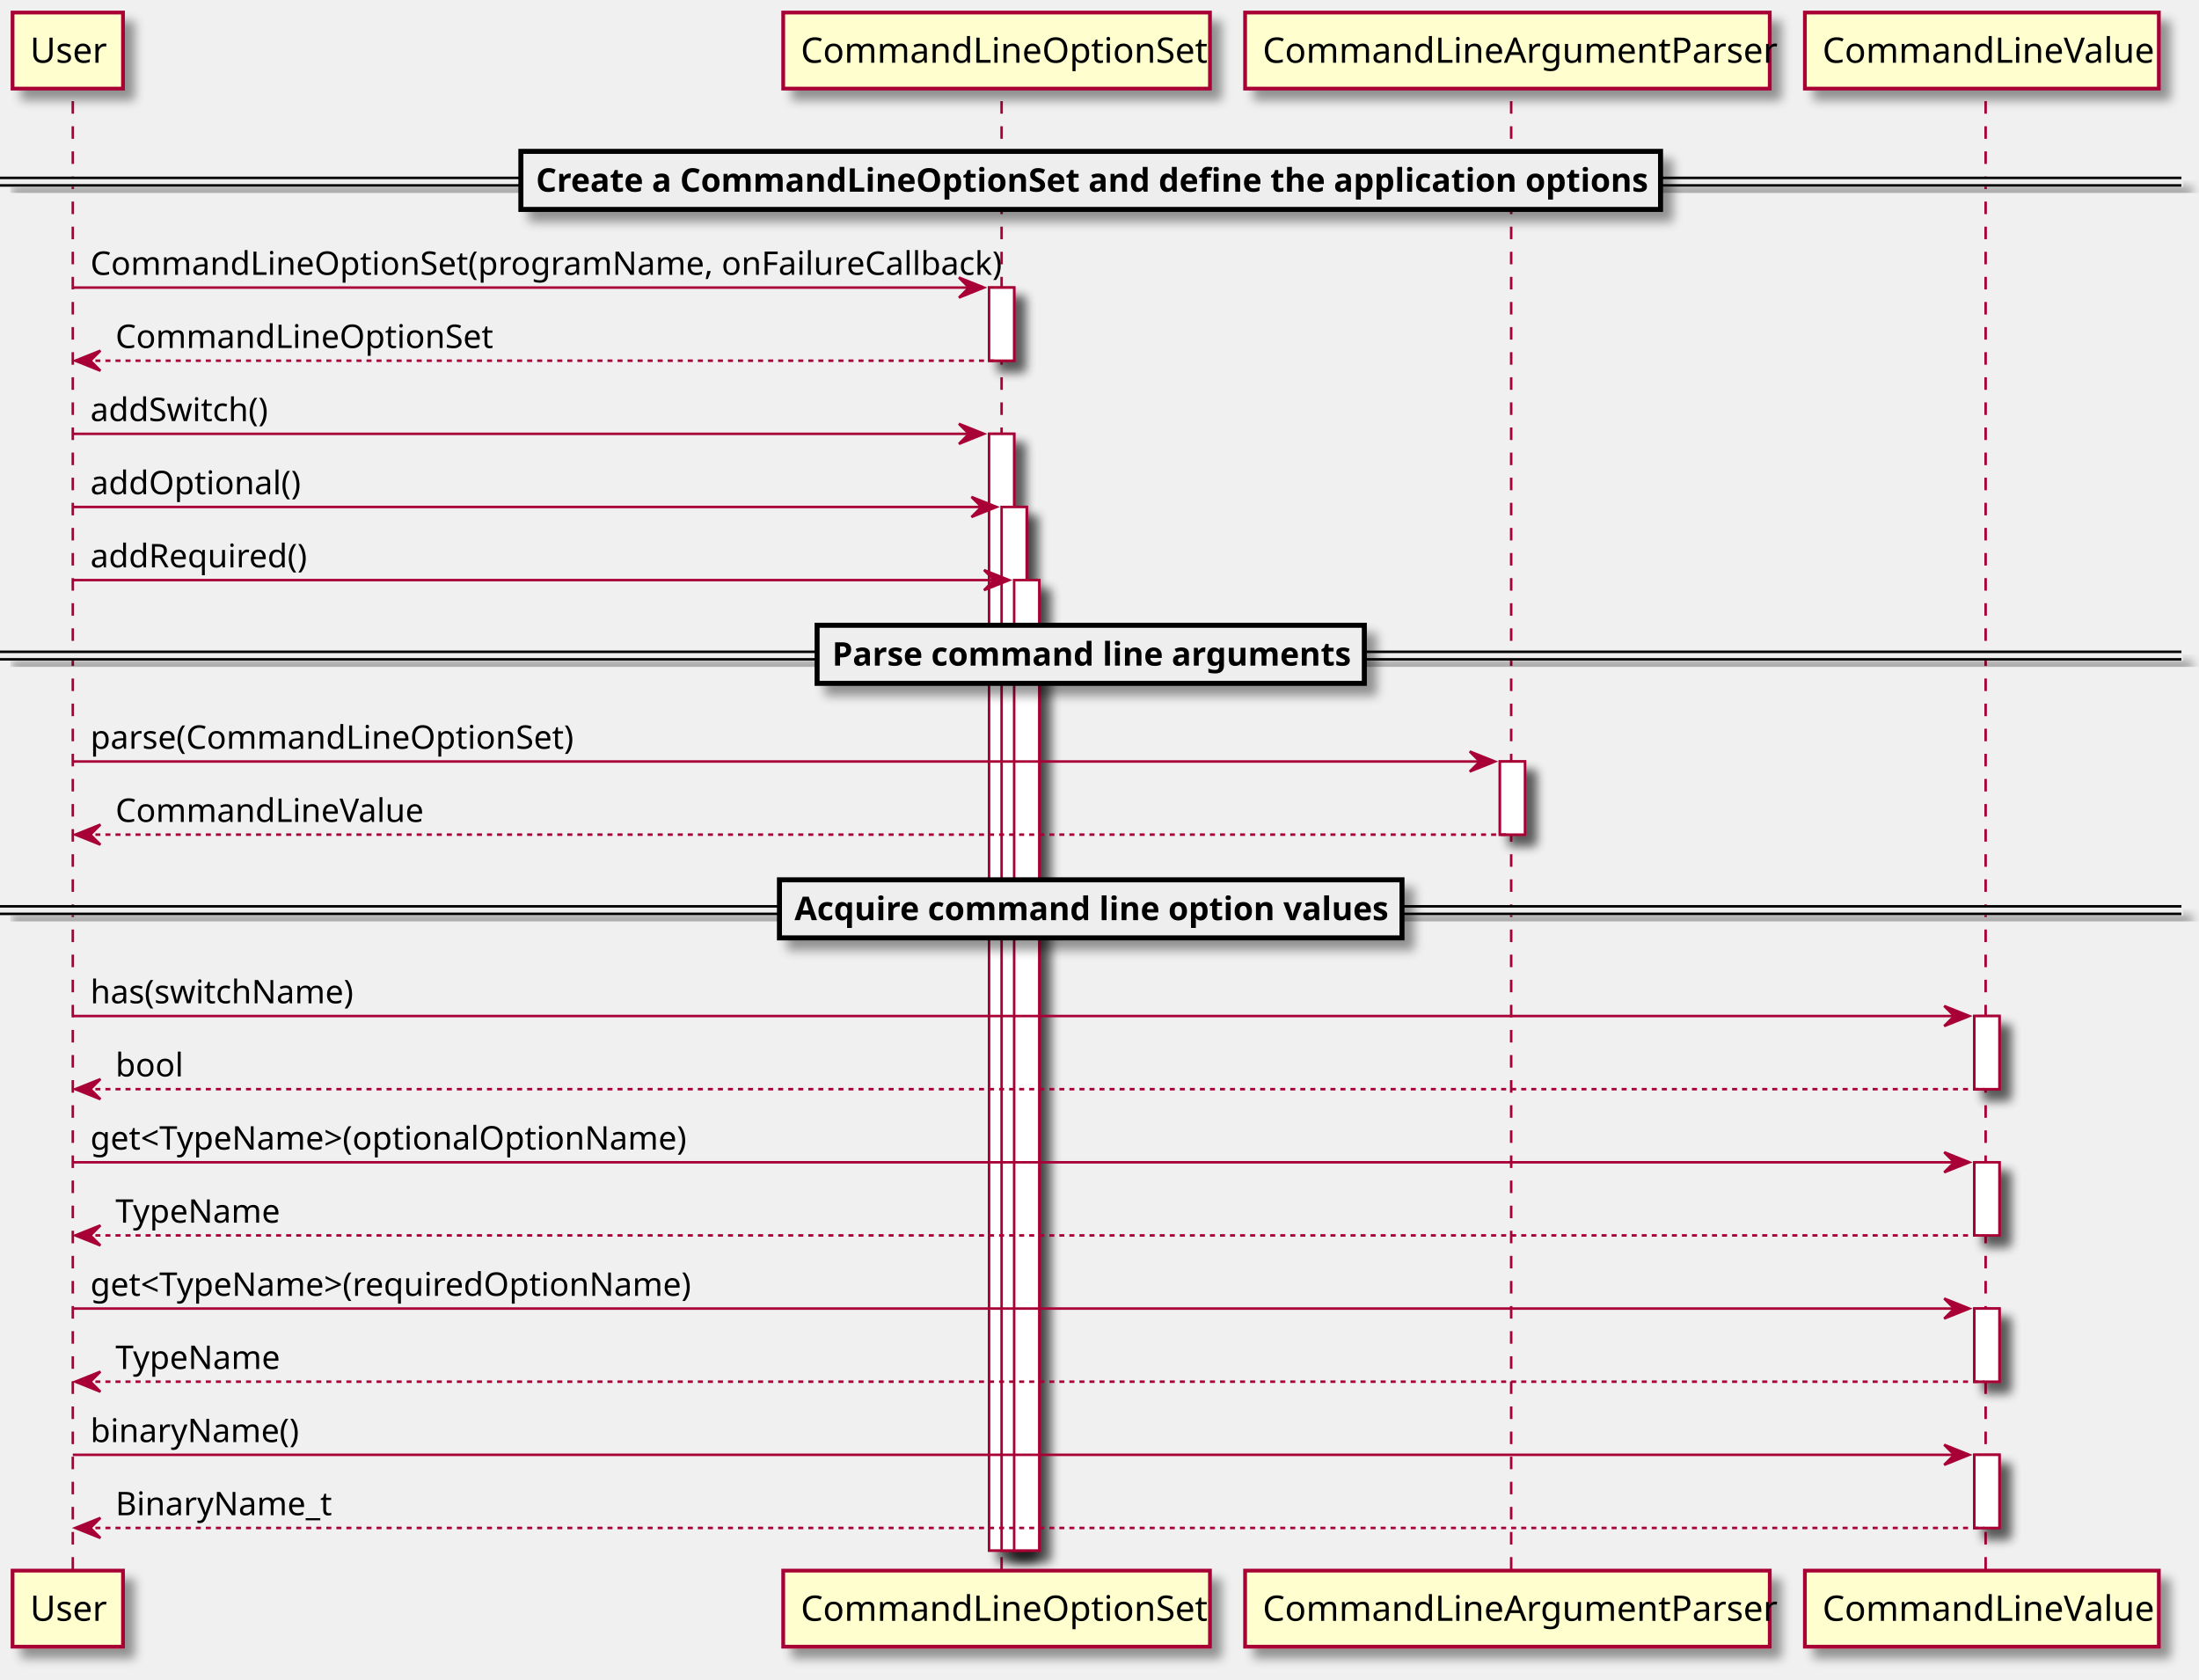
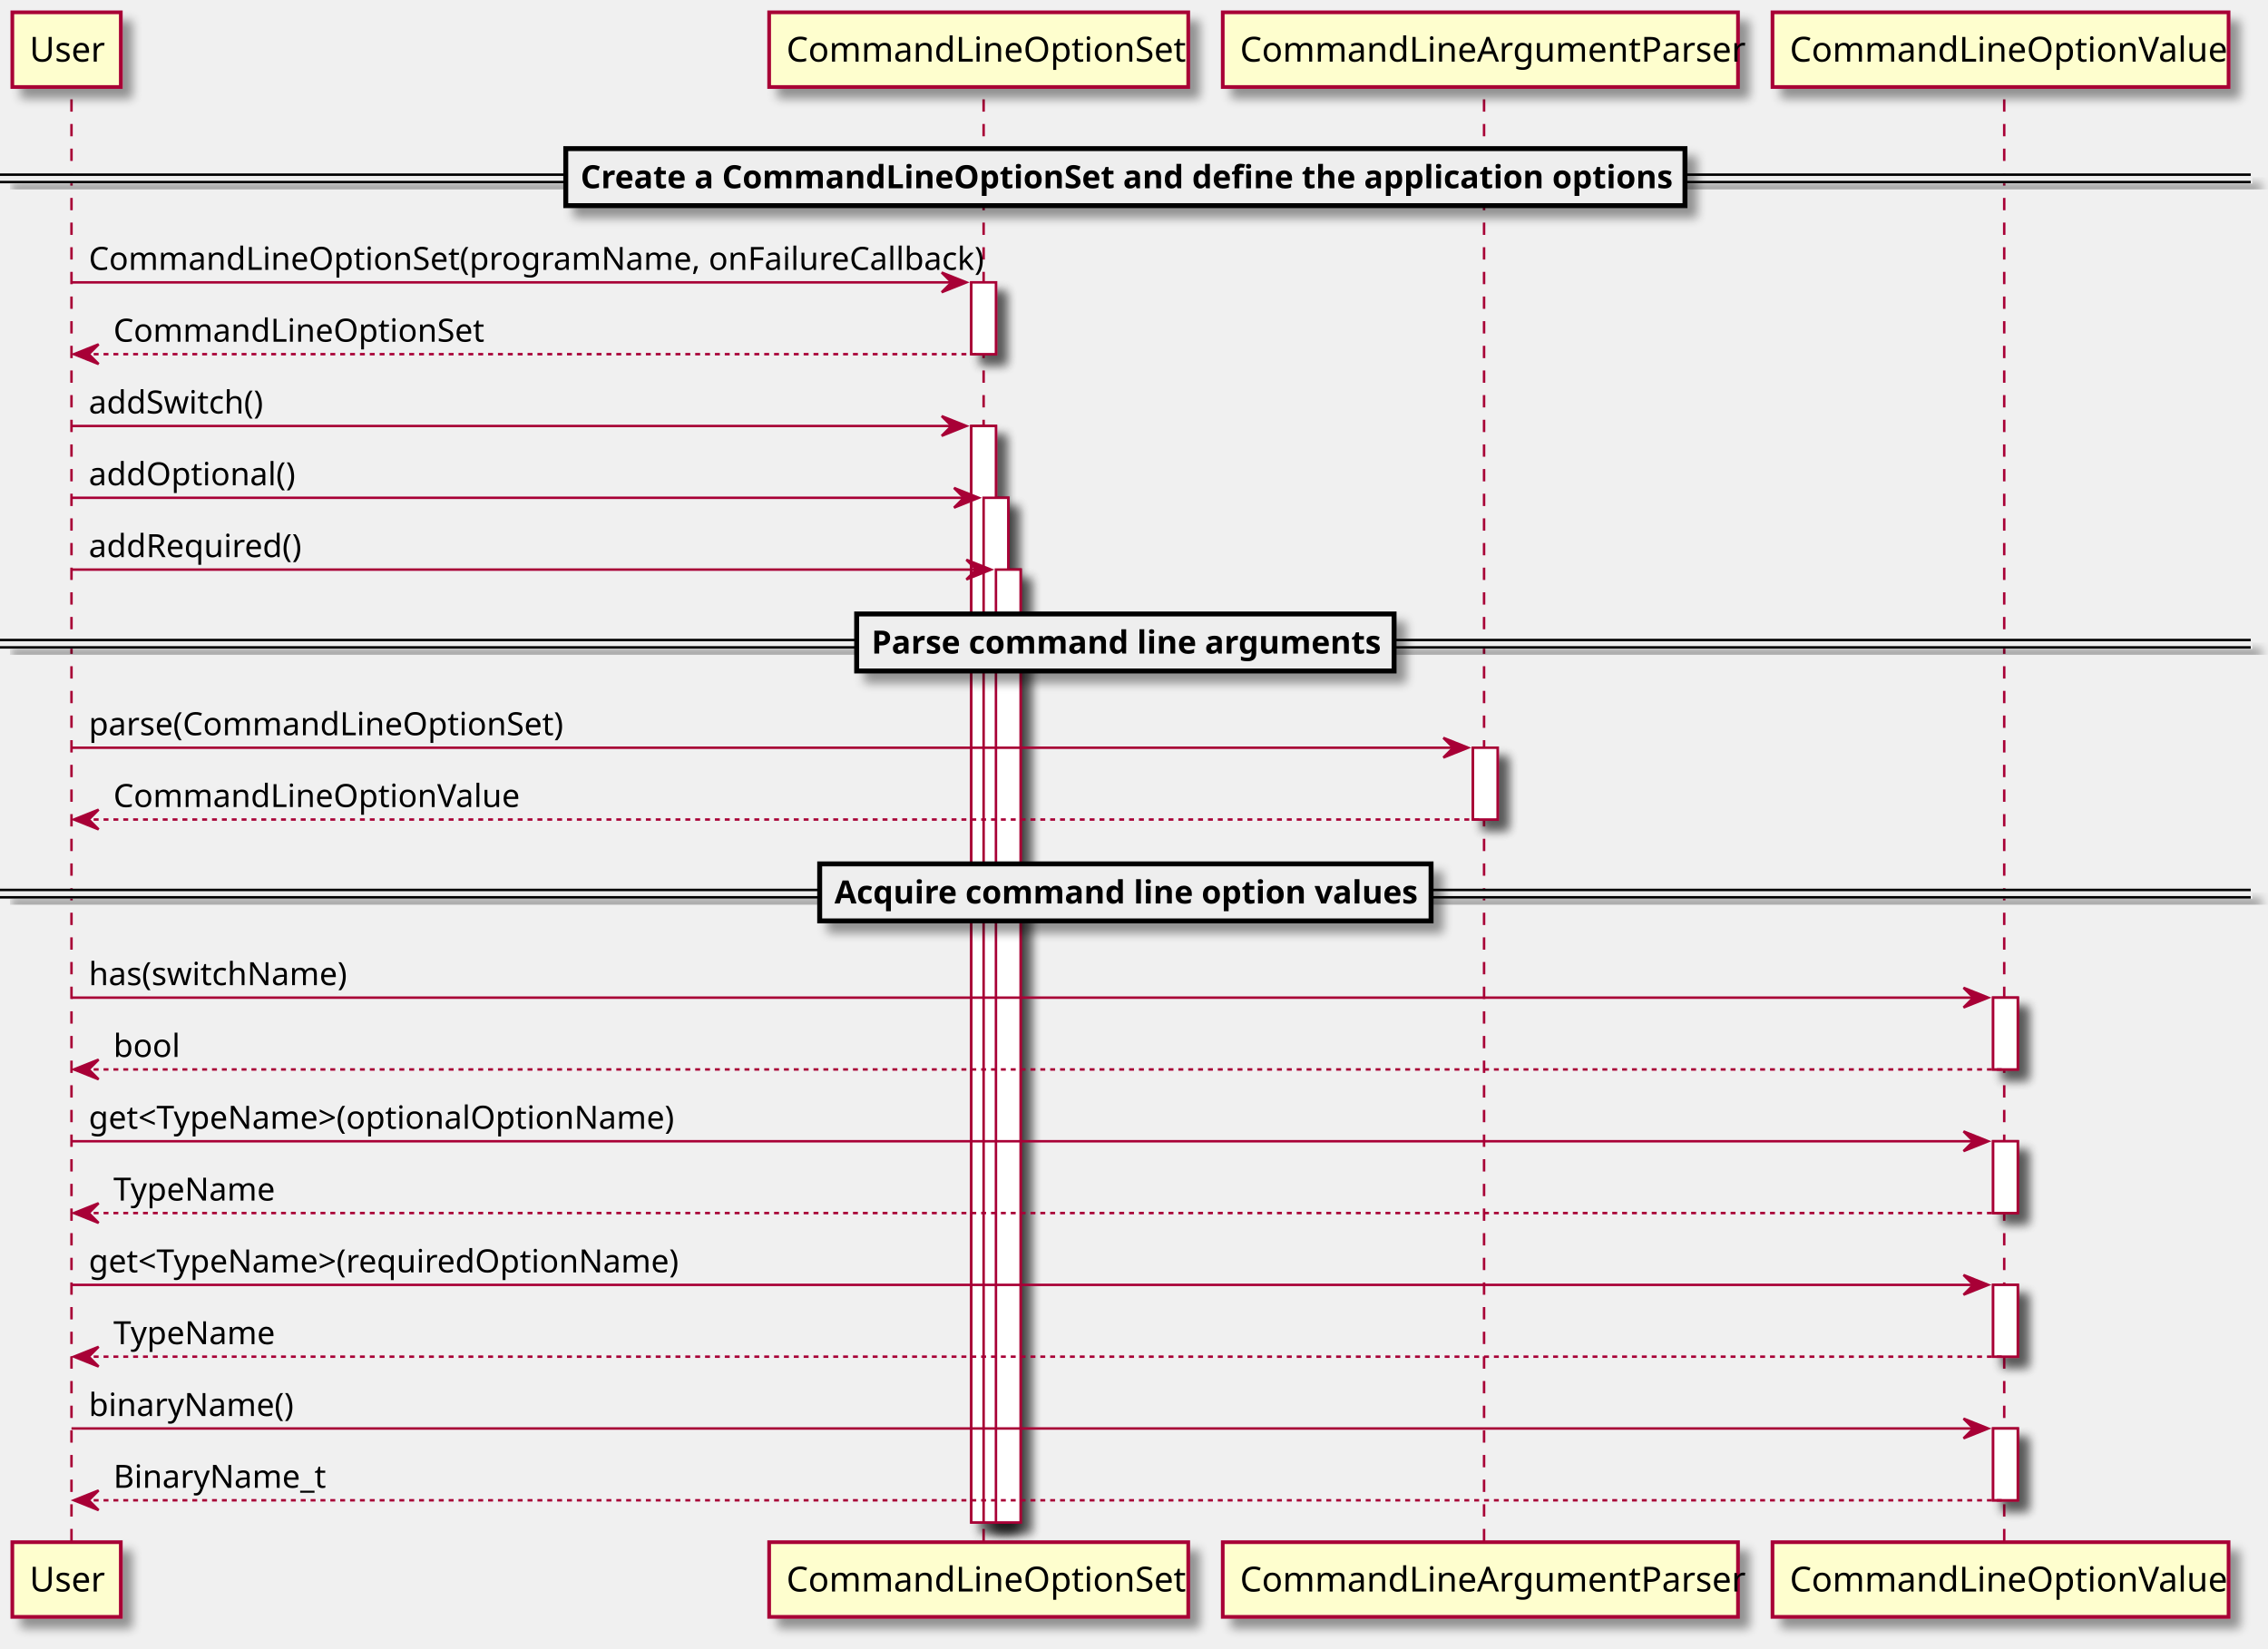
- <svg xmlns="http://www.w3.org/2000/svg" contentScriptType="application/ecmascript" contentStyleType="text/css" height="669px" preserveAspectRatio="none" style="width:876px;height:669px;background:#EEEBDC;" version="1.1" viewBox="0 0 876 669" width="876px" zoomAndPan="magnify">
+ <svg xmlns="http://www.w3.org/2000/svg" contentScriptType="application/ecmascript" contentStyleType="text/css" height="669px" preserveAspectRatio="none" style="width:920px;height:669px;background:#EEEBDC;" version="1.1" viewBox="0 0 920 669" width="920px" zoomAndPan="magnify">
  <defs>
-     <filter height="300%" id="f10pzrlsltgexi" width="300%" x="-1" y="-1">
+     <filter height="300%" id="f2p0q38jthdjz" width="300%" x="-1" y="-1">
      <feGaussianBlur result="blurOut" stdDeviation="2.0" />
      <feColorMatrix in="blurOut" result="blurOut2" type="matrix" values="0 0 0 0 0 0 0 0 0 0 0 0 0 0 0 0 0 0 .4 0" />
      <feOffset dx="4.0" dy="4.0" in="blurOut2" result="blurOut3" />
      <feBlend in="SourceGraphic" in2="blurOut3" mode="normal" />
    </filter>
  </defs>
  <g>
-     <rect fill="#FFFFFF" filter="url(#f10pzrlsltgexi)" height="29.133" style="stroke:#A80036;stroke-width:1.0;" width="10" x="394" y="114.562" />
-     <rect fill="#FFFFFF" filter="url(#f10pzrlsltgexi)" height="444.859" style="stroke:#A80036;stroke-width:1.0;" width="10" x="394" y="172.828" />
-     <rect fill="#FFFFFF" filter="url(#f10pzrlsltgexi)" height="415.727" style="stroke:#A80036;stroke-width:1.0;" width="10" x="399" y="201.961" />
-     <rect fill="#FFFFFF" filter="url(#f10pzrlsltgexi)" height="386.594" style="stroke:#A80036;stroke-width:1.0;" width="10" x="404" y="231.094" />
-     <rect fill="#FFFFFF" filter="url(#f10pzrlsltgexi)" height="29.133" style="stroke:#A80036;stroke-width:1.0;" width="10" x="597.5" y="303.359" />
-     <rect fill="#FFFFFF" filter="url(#f10pzrlsltgexi)" height="29.133" style="stroke:#A80036;stroke-width:1.0;" width="10" x="786.5" y="404.758" />
-     <rect fill="#FFFFFF" filter="url(#f10pzrlsltgexi)" height="29.133" style="stroke:#A80036;stroke-width:1.0;" width="10" x="786.5" y="463.023" />
-     <rect fill="#FFFFFF" filter="url(#f10pzrlsltgexi)" height="29.133" style="stroke:#A80036;stroke-width:1.0;" width="10" x="786.5" y="521.289" />
-     <rect fill="#FFFFFF" filter="url(#f10pzrlsltgexi)" height="29.133" style="stroke:#A80036;stroke-width:1.0;" width="10" x="786.5" y="579.555" />
+     <rect fill="#FFFFFF" filter="url(#f2p0q38jthdjz)" height="29.133" style="stroke:#A80036;stroke-width:1.0;" width="10" x="394" y="114.562" />
+     <rect fill="#FFFFFF" filter="url(#f2p0q38jthdjz)" height="444.859" style="stroke:#A80036;stroke-width:1.0;" width="10" x="394" y="172.828" />
+     <rect fill="#FFFFFF" filter="url(#f2p0q38jthdjz)" height="415.727" style="stroke:#A80036;stroke-width:1.0;" width="10" x="399" y="201.961" />
+     <rect fill="#FFFFFF" filter="url(#f2p0q38jthdjz)" height="386.594" style="stroke:#A80036;stroke-width:1.0;" width="10" x="404" y="231.094" />
+     <rect fill="#FFFFFF" filter="url(#f2p0q38jthdjz)" height="29.133" style="stroke:#A80036;stroke-width:1.0;" width="10" x="597.5" y="303.359" />
+     <rect fill="#FFFFFF" filter="url(#f2p0q38jthdjz)" height="29.133" style="stroke:#A80036;stroke-width:1.0;" width="10" x="808.5" y="404.758" />
+     <rect fill="#FFFFFF" filter="url(#f2p0q38jthdjz)" height="29.133" style="stroke:#A80036;stroke-width:1.0;" width="10" x="808.5" y="463.023" />
+     <rect fill="#FFFFFF" filter="url(#f2p0q38jthdjz)" height="29.133" style="stroke:#A80036;stroke-width:1.0;" width="10" x="808.5" y="521.289" />
+     <rect fill="#FFFFFF" filter="url(#f2p0q38jthdjz)" height="29.133" style="stroke:#A80036;stroke-width:1.0;" width="10" x="808.5" y="579.555" />
    <line style="stroke:#A80036;stroke-width:1.0;stroke-dasharray:5.0,5.0;" x1="29" x2="29" y1="40.297" y2="626.688" />
    <line style="stroke:#A80036;stroke-width:1.0;stroke-dasharray:5.0,5.0;" x1="399" x2="399" y1="40.297" y2="626.688" />
    <line style="stroke:#A80036;stroke-width:1.0;stroke-dasharray:5.0,5.0;" x1="602" x2="602" y1="40.297" y2="626.688" />
-     <line style="stroke:#A80036;stroke-width:1.0;stroke-dasharray:5.0,5.0;" x1="791" x2="791" y1="40.297" y2="626.688" />
-     <rect fill="#FEFECE" filter="url(#f10pzrlsltgexi)" height="30.297" style="stroke:#A80036;stroke-width:1.5;" width="44" x="5" y="5" />
+     <line style="stroke:#A80036;stroke-width:1.0;stroke-dasharray:5.0,5.0;" x1="813" x2="813" y1="40.297" y2="626.688" />
+     <rect fill="#FEFECE" filter="url(#f2p0q38jthdjz)" height="30.297" style="stroke:#A80036;stroke-width:1.5;" width="44" x="5" y="5" />
    <text fill="#000000" font-family="sans-serif" font-size="14" lengthAdjust="spacing" textLength="30" x="12" y="24.995">User</text>
-     <rect fill="#FEFECE" filter="url(#f10pzrlsltgexi)" height="30.297" style="stroke:#A80036;stroke-width:1.5;" width="44" x="5" y="625.688" />
+     <rect fill="#FEFECE" filter="url(#f2p0q38jthdjz)" height="30.297" style="stroke:#A80036;stroke-width:1.5;" width="44" x="5" y="625.688" />
    <text fill="#000000" font-family="sans-serif" font-size="14" lengthAdjust="spacing" textLength="30" x="12" y="645.683">User</text>
-     <rect fill="#FEFECE" filter="url(#f10pzrlsltgexi)" height="30.297" style="stroke:#A80036;stroke-width:1.5;" width="170" x="312" y="5" />
+     <rect fill="#FEFECE" filter="url(#f2p0q38jthdjz)" height="30.297" style="stroke:#A80036;stroke-width:1.5;" width="170" x="312" y="5" />
    <text fill="#000000" font-family="sans-serif" font-size="14" lengthAdjust="spacing" textLength="156" x="319" y="24.995">CommandLineOptionSet</text>
-     <rect fill="#FEFECE" filter="url(#f10pzrlsltgexi)" height="30.297" style="stroke:#A80036;stroke-width:1.5;" width="170" x="312" y="625.688" />
+     <rect fill="#FEFECE" filter="url(#f2p0q38jthdjz)" height="30.297" style="stroke:#A80036;stroke-width:1.5;" width="170" x="312" y="625.688" />
    <text fill="#000000" font-family="sans-serif" font-size="14" lengthAdjust="spacing" textLength="156" x="319" y="645.683">CommandLineOptionSet</text>
-     <rect fill="#FEFECE" filter="url(#f10pzrlsltgexi)" height="30.297" style="stroke:#A80036;stroke-width:1.5;" width="209" x="496" y="5" />
+     <rect fill="#FEFECE" filter="url(#f2p0q38jthdjz)" height="30.297" style="stroke:#A80036;stroke-width:1.5;" width="209" x="496" y="5" />
    <text fill="#000000" font-family="sans-serif" font-size="14" lengthAdjust="spacing" textLength="195" x="503" y="24.995">CommandLineArgumentParser</text>
-     <rect fill="#FEFECE" filter="url(#f10pzrlsltgexi)" height="30.297" style="stroke:#A80036;stroke-width:1.5;" width="209" x="496" y="625.688" />
+     <rect fill="#FEFECE" filter="url(#f2p0q38jthdjz)" height="30.297" style="stroke:#A80036;stroke-width:1.5;" width="209" x="496" y="625.688" />
    <text fill="#000000" font-family="sans-serif" font-size="14" lengthAdjust="spacing" textLength="195" x="503" y="645.683">CommandLineArgumentParser</text>
-     <rect fill="#FEFECE" filter="url(#f10pzrlsltgexi)" height="30.297" style="stroke:#A80036;stroke-width:1.5;" width="141" x="719" y="5" />
-     <text fill="#000000" font-family="sans-serif" font-size="14" lengthAdjust="spacing" textLength="127" x="726" y="24.995">CommandLineValue</text>
-     <rect fill="#FEFECE" filter="url(#f10pzrlsltgexi)" height="30.297" style="stroke:#A80036;stroke-width:1.5;" width="141" x="719" y="625.688" />
-     <text fill="#000000" font-family="sans-serif" font-size="14" lengthAdjust="spacing" textLength="127" x="726" y="645.683">CommandLineValue</text>
-     <rect fill="#FFFFFF" filter="url(#f10pzrlsltgexi)" height="29.133" style="stroke:#A80036;stroke-width:1.0;" width="10" x="394" y="114.562" />
-     <rect fill="#FFFFFF" filter="url(#f10pzrlsltgexi)" height="444.859" style="stroke:#A80036;stroke-width:1.0;" width="10" x="394" y="172.828" />
-     <rect fill="#FFFFFF" filter="url(#f10pzrlsltgexi)" height="415.727" style="stroke:#A80036;stroke-width:1.0;" width="10" x="399" y="201.961" />
-     <rect fill="#FFFFFF" filter="url(#f10pzrlsltgexi)" height="386.594" style="stroke:#A80036;stroke-width:1.0;" width="10" x="404" y="231.094" />
-     <rect fill="#FFFFFF" filter="url(#f10pzrlsltgexi)" height="29.133" style="stroke:#A80036;stroke-width:1.0;" width="10" x="597.5" y="303.359" />
-     <rect fill="#FFFFFF" filter="url(#f10pzrlsltgexi)" height="29.133" style="stroke:#A80036;stroke-width:1.0;" width="10" x="786.5" y="404.758" />
-     <rect fill="#FFFFFF" filter="url(#f10pzrlsltgexi)" height="29.133" style="stroke:#A80036;stroke-width:1.0;" width="10" x="786.5" y="463.023" />
-     <rect fill="#FFFFFF" filter="url(#f10pzrlsltgexi)" height="29.133" style="stroke:#A80036;stroke-width:1.0;" width="10" x="786.5" y="521.289" />
-     <rect fill="#FFFFFF" filter="url(#f10pzrlsltgexi)" height="29.133" style="stroke:#A80036;stroke-width:1.0;" width="10" x="786.5" y="579.555" />
-     <rect fill="#EEEEEE" filter="url(#f10pzrlsltgexi)" height="3" style="stroke:#EEEEEE;stroke-width:1.0;" width="869" x="0" y="70.863" />
-     <line style="stroke:#000000;stroke-width:1.0;" x1="0" x2="869" y1="70.863" y2="70.863" />
-     <line style="stroke:#000000;stroke-width:1.0;" x1="0" x2="869" y1="73.863" y2="73.863" />
-     <rect fill="#EEEEEE" filter="url(#f10pzrlsltgexi)" height="23.133" style="stroke:#000000;stroke-width:2.0;" width="454" x="207.5" y="60.297" />
-     <text fill="#000000" font-family="sans-serif" font-size="13" font-weight="bold" lengthAdjust="spacing" textLength="437" x="213.5" y="76.364">Create a CommandLineOptionSet and define the application options</text>
+     <rect fill="#FEFECE" filter="url(#f2p0q38jthdjz)" height="30.297" style="stroke:#A80036;stroke-width:1.5;" width="185" x="719" y="5" />
+     <text fill="#000000" font-family="sans-serif" font-size="14" lengthAdjust="spacing" textLength="171" x="726" y="24.995">CommandLineOptionValue</text>
+     <rect fill="#FEFECE" filter="url(#f2p0q38jthdjz)" height="30.297" style="stroke:#A80036;stroke-width:1.5;" width="185" x="719" y="625.688" />
+     <text fill="#000000" font-family="sans-serif" font-size="14" lengthAdjust="spacing" textLength="171" x="726" y="645.683">CommandLineOptionValue</text>
+     <rect fill="#FFFFFF" filter="url(#f2p0q38jthdjz)" height="29.133" style="stroke:#A80036;stroke-width:1.0;" width="10" x="394" y="114.562" />
+     <rect fill="#FFFFFF" filter="url(#f2p0q38jthdjz)" height="444.859" style="stroke:#A80036;stroke-width:1.0;" width="10" x="394" y="172.828" />
+     <rect fill="#FFFFFF" filter="url(#f2p0q38jthdjz)" height="415.727" style="stroke:#A80036;stroke-width:1.0;" width="10" x="399" y="201.961" />
+     <rect fill="#FFFFFF" filter="url(#f2p0q38jthdjz)" height="386.594" style="stroke:#A80036;stroke-width:1.0;" width="10" x="404" y="231.094" />
+     <rect fill="#FFFFFF" filter="url(#f2p0q38jthdjz)" height="29.133" style="stroke:#A80036;stroke-width:1.0;" width="10" x="597.5" y="303.359" />
+     <rect fill="#FFFFFF" filter="url(#f2p0q38jthdjz)" height="29.133" style="stroke:#A80036;stroke-width:1.0;" width="10" x="808.5" y="404.758" />
+     <rect fill="#FFFFFF" filter="url(#f2p0q38jthdjz)" height="29.133" style="stroke:#A80036;stroke-width:1.0;" width="10" x="808.5" y="463.023" />
+     <rect fill="#FFFFFF" filter="url(#f2p0q38jthdjz)" height="29.133" style="stroke:#A80036;stroke-width:1.0;" width="10" x="808.5" y="521.289" />
+     <rect fill="#FFFFFF" filter="url(#f2p0q38jthdjz)" height="29.133" style="stroke:#A80036;stroke-width:1.0;" width="10" x="808.5" y="579.555" />
+     <rect fill="#EEEEEE" filter="url(#f2p0q38jthdjz)" height="3" style="stroke:#EEEEEE;stroke-width:1.0;" width="913" x="0" y="70.863" />
+     <line style="stroke:#000000;stroke-width:1.0;" x1="0" x2="913" y1="70.863" y2="70.863" />
+     <line style="stroke:#000000;stroke-width:1.0;" x1="0" x2="913" y1="73.863" y2="73.863" />
+     <rect fill="#EEEEEE" filter="url(#f2p0q38jthdjz)" height="23.133" style="stroke:#000000;stroke-width:2.0;" width="454" x="229.5" y="60.297" />
+     <text fill="#000000" font-family="sans-serif" font-size="13" font-weight="bold" lengthAdjust="spacing" textLength="437" x="235.5" y="76.364">Create a CommandLineOptionSet and define the application options</text>
    <polygon fill="#A80036" points="382,110.562,392,114.562,382,118.562,386,114.562" style="stroke:#A80036;stroke-width:1.0;" />
    <line style="stroke:#A80036;stroke-width:1.0;" x1="29" x2="388" y1="114.562" y2="114.562" />
    <text fill="#000000" font-family="sans-serif" font-size="13" lengthAdjust="spacing" textLength="346" x="36" y="109.497">CommandLineOptionSet(programName, onFailureCallback)</text>
    <polygon fill="#A80036" points="40,139.695,30,143.695,40,147.695,36,143.695" style="stroke:#A80036;stroke-width:1.0;" />
    <line style="stroke:#A80036;stroke-width:1.0;stroke-dasharray:2.0,2.0;" x1="34" x2="398" y1="143.695" y2="143.695" />
    <text fill="#000000" font-family="sans-serif" font-size="13" lengthAdjust="spacing" textLength="144" x="46" y="138.629">CommandLineOptionSet</text>
    <polygon fill="#A80036" points="382,168.828,392,172.828,382,176.828,386,172.828" style="stroke:#A80036;stroke-width:1.0;" />
    <line style="stroke:#A80036;stroke-width:1.0;" x1="29" x2="388" y1="172.828" y2="172.828" />
    <text fill="#000000" font-family="sans-serif" font-size="13" lengthAdjust="spacing" textLength="69" x="36" y="167.762">addSwitch()</text>
    <polygon fill="#A80036" points="387,197.961,397,201.961,387,205.961,391,201.961" style="stroke:#A80036;stroke-width:1.0;" />
    <line style="stroke:#A80036;stroke-width:1.0;" x1="29" x2="393" y1="201.961" y2="201.961" />
    <text fill="#000000" font-family="sans-serif" font-size="13" lengthAdjust="spacing" textLength="82" x="36" y="196.895">addOptional()</text>
    <polygon fill="#A80036" points="392,227.094,402,231.094,392,235.094,396,231.094" style="stroke:#A80036;stroke-width:1.0;" />
    <line style="stroke:#A80036;stroke-width:1.0;" x1="29" x2="398" y1="231.094" y2="231.094" />
    <text fill="#000000" font-family="sans-serif" font-size="13" lengthAdjust="spacing" textLength="85" x="36" y="226.028">addRequired()</text>
-     <rect fill="#EEEEEE" filter="url(#f10pzrlsltgexi)" height="3" style="stroke:#EEEEEE;stroke-width:1.0;" width="869" x="0" y="259.66" />
-     <line style="stroke:#000000;stroke-width:1.0;" x1="0" x2="869" y1="259.66" y2="259.66" />
-     <line style="stroke:#000000;stroke-width:1.0;" x1="0" x2="869" y1="262.66" y2="262.66" />
-     <rect fill="#EEEEEE" filter="url(#f10pzrlsltgexi)" height="23.133" style="stroke:#000000;stroke-width:2.0;" width="218" x="325.5" y="249.094" />
-     <text fill="#000000" font-family="sans-serif" font-size="13" font-weight="bold" lengthAdjust="spacing" textLength="201" x="331.5" y="265.161">Parse command line arguments</text>
+     <rect fill="#EEEEEE" filter="url(#f2p0q38jthdjz)" height="3" style="stroke:#EEEEEE;stroke-width:1.0;" width="913" x="0" y="259.66" />
+     <line style="stroke:#000000;stroke-width:1.0;" x1="0" x2="913" y1="259.66" y2="259.66" />
+     <line style="stroke:#000000;stroke-width:1.0;" x1="0" x2="913" y1="262.66" y2="262.66" />
+     <rect fill="#EEEEEE" filter="url(#f2p0q38jthdjz)" height="23.133" style="stroke:#000000;stroke-width:2.0;" width="218" x="347.5" y="249.094" />
+     <text fill="#000000" font-family="sans-serif" font-size="13" font-weight="bold" lengthAdjust="spacing" textLength="201" x="353.5" y="265.161">Parse command line arguments</text>
    <polygon fill="#A80036" points="585.5,299.359,595.5,303.359,585.5,307.359,589.5,303.359" style="stroke:#A80036;stroke-width:1.0;" />
    <line style="stroke:#A80036;stroke-width:1.0;" x1="29" x2="591.5" y1="303.359" y2="303.359" />
    <text fill="#000000" font-family="sans-serif" font-size="13" lengthAdjust="spacing" textLength="185" x="36" y="298.293">parse(CommandLineOptionSet)</text>
    <polygon fill="#A80036" points="40,328.492,30,332.492,40,336.492,36,332.492" style="stroke:#A80036;stroke-width:1.0;" />
    <line style="stroke:#A80036;stroke-width:1.0;stroke-dasharray:2.0,2.0;" x1="34" x2="601.5" y1="332.492" y2="332.492" />
-     <text fill="#000000" font-family="sans-serif" font-size="13" lengthAdjust="spacing" textLength="117" x="46" y="327.426">CommandLineValue</text>
-     <rect fill="#EEEEEE" filter="url(#f10pzrlsltgexi)" height="3" style="stroke:#EEEEEE;stroke-width:1.0;" width="869" x="0" y="361.059" />
-     <line style="stroke:#000000;stroke-width:1.0;" x1="0" x2="869" y1="361.059" y2="361.059" />
-     <line style="stroke:#000000;stroke-width:1.0;" x1="0" x2="869" y1="364.059" y2="364.059" />
-     <rect fill="#EEEEEE" filter="url(#f10pzrlsltgexi)" height="23.133" style="stroke:#000000;stroke-width:2.0;" width="248" x="310.5" y="350.492" />
-     <text fill="#000000" font-family="sans-serif" font-size="13" font-weight="bold" lengthAdjust="spacing" textLength="231" x="316.5" y="366.559">Acquire command line option values</text>
-     <polygon fill="#A80036" points="774.5,400.758,784.5,404.758,774.5,408.758,778.5,404.758" style="stroke:#A80036;stroke-width:1.0;" />
-     <line style="stroke:#A80036;stroke-width:1.0;" x1="29" x2="780.5" y1="404.758" y2="404.758" />
+     <text fill="#000000" font-family="sans-serif" font-size="13" lengthAdjust="spacing" textLength="158" x="46" y="327.426">CommandLineOptionValue</text>
+     <rect fill="#EEEEEE" filter="url(#f2p0q38jthdjz)" height="3" style="stroke:#EEEEEE;stroke-width:1.0;" width="913" x="0" y="361.059" />
+     <line style="stroke:#000000;stroke-width:1.0;" x1="0" x2="913" y1="361.059" y2="361.059" />
+     <line style="stroke:#000000;stroke-width:1.0;" x1="0" x2="913" y1="364.059" y2="364.059" />
+     <rect fill="#EEEEEE" filter="url(#f2p0q38jthdjz)" height="23.133" style="stroke:#000000;stroke-width:2.0;" width="248" x="332.5" y="350.492" />
+     <text fill="#000000" font-family="sans-serif" font-size="13" font-weight="bold" lengthAdjust="spacing" textLength="231" x="338.5" y="366.559">Acquire command line option values</text>
+     <polygon fill="#A80036" points="796.5,400.758,806.5,404.758,796.5,408.758,800.5,404.758" style="stroke:#A80036;stroke-width:1.0;" />
+     <line style="stroke:#A80036;stroke-width:1.0;" x1="29" x2="802.5" y1="404.758" y2="404.758" />
    <text fill="#000000" font-family="sans-serif" font-size="13" lengthAdjust="spacing" textLength="100" x="36" y="399.692">has(switchName)</text>
    <polygon fill="#A80036" points="40,429.891,30,433.891,40,437.891,36,433.891" style="stroke:#A80036;stroke-width:1.0;" />
-     <line style="stroke:#A80036;stroke-width:1.0;stroke-dasharray:2.0,2.0;" x1="34" x2="790.5" y1="433.891" y2="433.891" />
+     <line style="stroke:#A80036;stroke-width:1.0;stroke-dasharray:2.0,2.0;" x1="34" x2="812.5" y1="433.891" y2="433.891" />
    <text fill="#000000" font-family="sans-serif" font-size="13" lengthAdjust="spacing" textLength="27" x="46" y="428.825">bool</text>
-     <polygon fill="#A80036" points="774.5,459.023,784.5,463.023,774.5,467.023,778.5,463.023" style="stroke:#A80036;stroke-width:1.0;" />
-     <line style="stroke:#A80036;stroke-width:1.0;" x1="29" x2="780.5" y1="463.023" y2="463.023" />
+     <polygon fill="#A80036" points="796.5,459.023,806.5,463.023,796.5,467.023,800.5,463.023" style="stroke:#A80036;stroke-width:1.0;" />
+     <line style="stroke:#A80036;stroke-width:1.0;" x1="29" x2="802.5" y1="463.023" y2="463.023" />
    <text fill="#000000" font-family="sans-serif" font-size="13" lengthAdjust="spacing" textLength="226" x="36" y="457.957">get&lt;TypeName&gt;(optionalOptionName)</text>
    <polygon fill="#A80036" points="40,488.156,30,492.156,40,496.156,36,492.156" style="stroke:#A80036;stroke-width:1.0;" />
-     <line style="stroke:#A80036;stroke-width:1.0;stroke-dasharray:2.0,2.0;" x1="34" x2="790.5" y1="492.156" y2="492.156" />
+     <line style="stroke:#A80036;stroke-width:1.0;stroke-dasharray:2.0,2.0;" x1="34" x2="812.5" y1="492.156" y2="492.156" />
    <text fill="#000000" font-family="sans-serif" font-size="13" lengthAdjust="spacing" textLength="62" x="46" y="487.09">TypeName</text>
-     <polygon fill="#A80036" points="774.5,517.289,784.5,521.289,774.5,525.289,778.5,521.289" style="stroke:#A80036;stroke-width:1.0;" />
-     <line style="stroke:#A80036;stroke-width:1.0;" x1="29" x2="780.5" y1="521.289" y2="521.289" />
+     <polygon fill="#A80036" points="796.5,517.289,806.5,521.289,796.5,525.289,800.5,521.289" style="stroke:#A80036;stroke-width:1.0;" />
+     <line style="stroke:#A80036;stroke-width:1.0;" x1="29" x2="802.5" y1="521.289" y2="521.289" />
    <text fill="#000000" font-family="sans-serif" font-size="13" lengthAdjust="spacing" textLength="228" x="36" y="516.223">get&lt;TypeName&gt;(requiredOptionName)</text>
    <polygon fill="#A80036" points="40,546.422,30,550.422,40,554.422,36,550.422" style="stroke:#A80036;stroke-width:1.0;" />
-     <line style="stroke:#A80036;stroke-width:1.0;stroke-dasharray:2.0,2.0;" x1="34" x2="790.5" y1="550.422" y2="550.422" />
+     <line style="stroke:#A80036;stroke-width:1.0;stroke-dasharray:2.0,2.0;" x1="34" x2="812.5" y1="550.422" y2="550.422" />
    <text fill="#000000" font-family="sans-serif" font-size="13" lengthAdjust="spacing" textLength="62" x="46" y="545.356">TypeName</text>
-     <polygon fill="#A80036" points="774.5,575.555,784.5,579.555,774.5,583.555,778.5,579.555" style="stroke:#A80036;stroke-width:1.0;" />
-     <line style="stroke:#A80036;stroke-width:1.0;" x1="29" x2="780.5" y1="579.555" y2="579.555" />
+     <polygon fill="#A80036" points="796.5,575.555,806.5,579.555,796.5,583.555,800.5,579.555" style="stroke:#A80036;stroke-width:1.0;" />
+     <line style="stroke:#A80036;stroke-width:1.0;" x1="29" x2="802.5" y1="579.555" y2="579.555" />
    <text fill="#000000" font-family="sans-serif" font-size="13" lengthAdjust="spacing" textLength="79" x="36" y="574.489">binaryName()</text>
    <polygon fill="#A80036" points="40,604.688,30,608.688,40,612.688,36,608.688" style="stroke:#A80036;stroke-width:1.0;" />
-     <line style="stroke:#A80036;stroke-width:1.0;stroke-dasharray:2.0,2.0;" x1="34" x2="790.5" y1="608.688" y2="608.688" />
+     <line style="stroke:#A80036;stroke-width:1.0;stroke-dasharray:2.0,2.0;" x1="34" x2="812.5" y1="608.688" y2="608.688" />
    <text fill="#000000" font-family="sans-serif" font-size="13" lengthAdjust="spacing" textLength="80" x="46" y="603.622">BinaryName_t</text>
  </g>
</svg>
